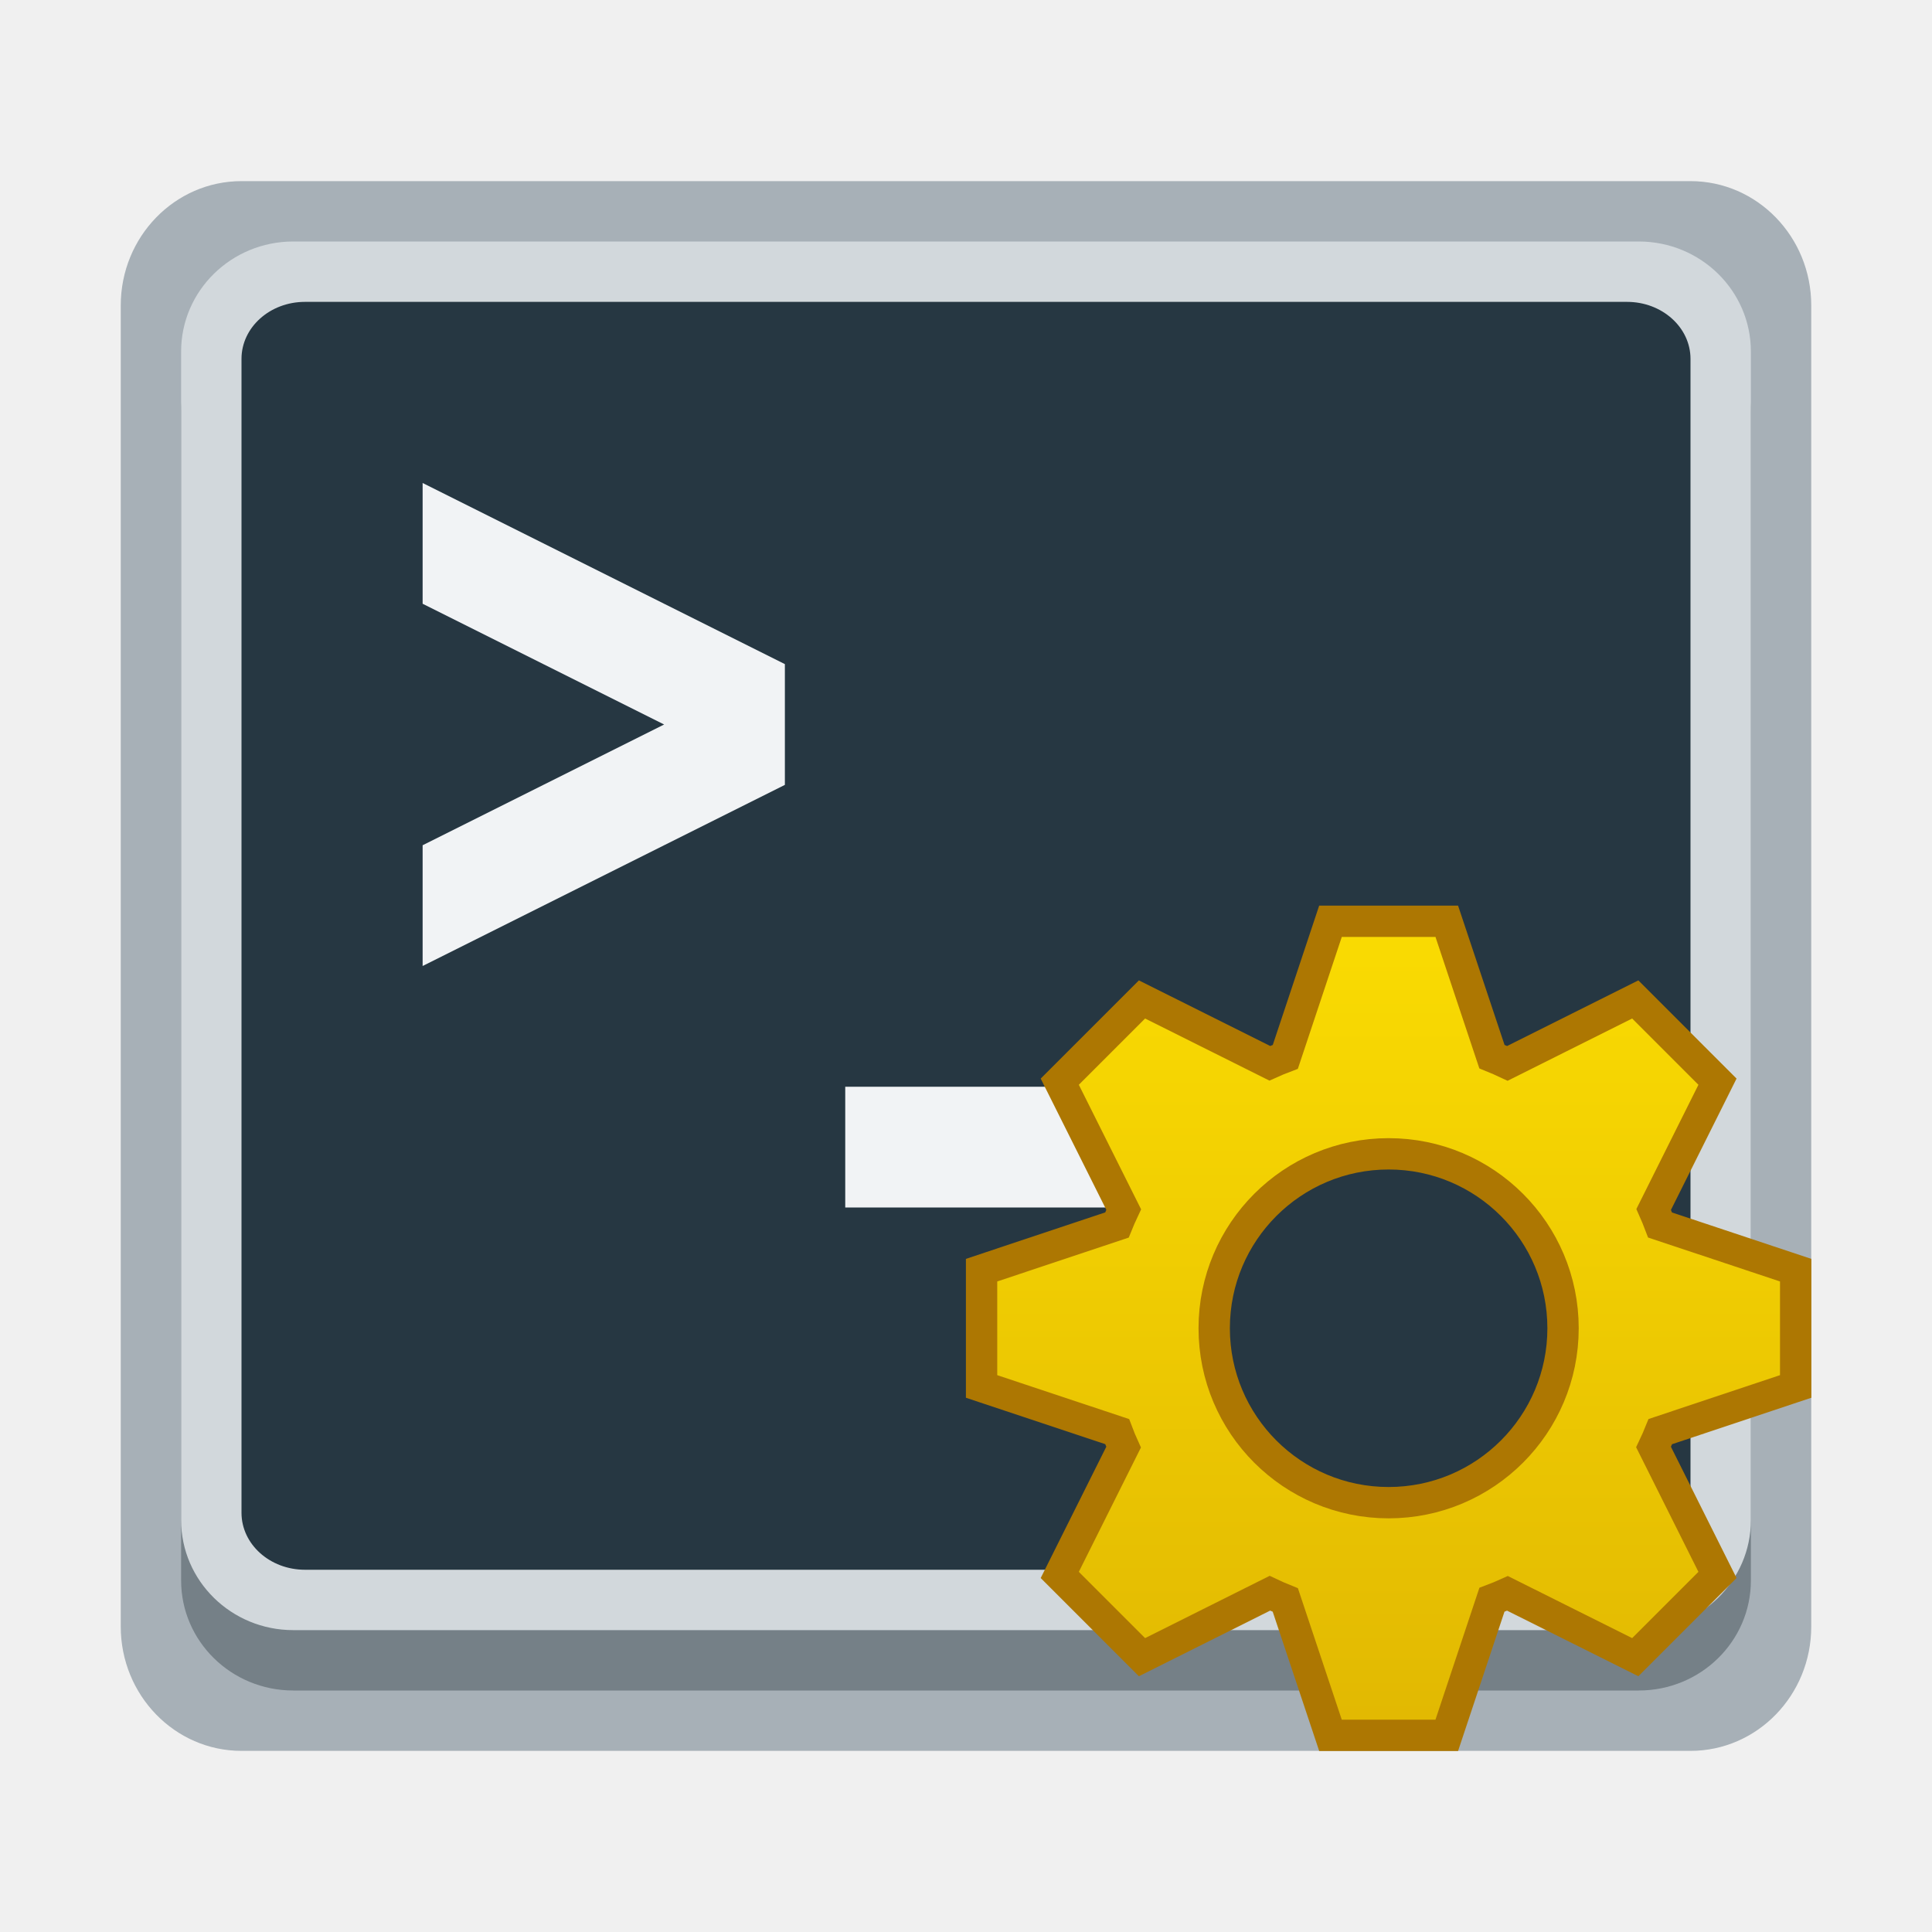
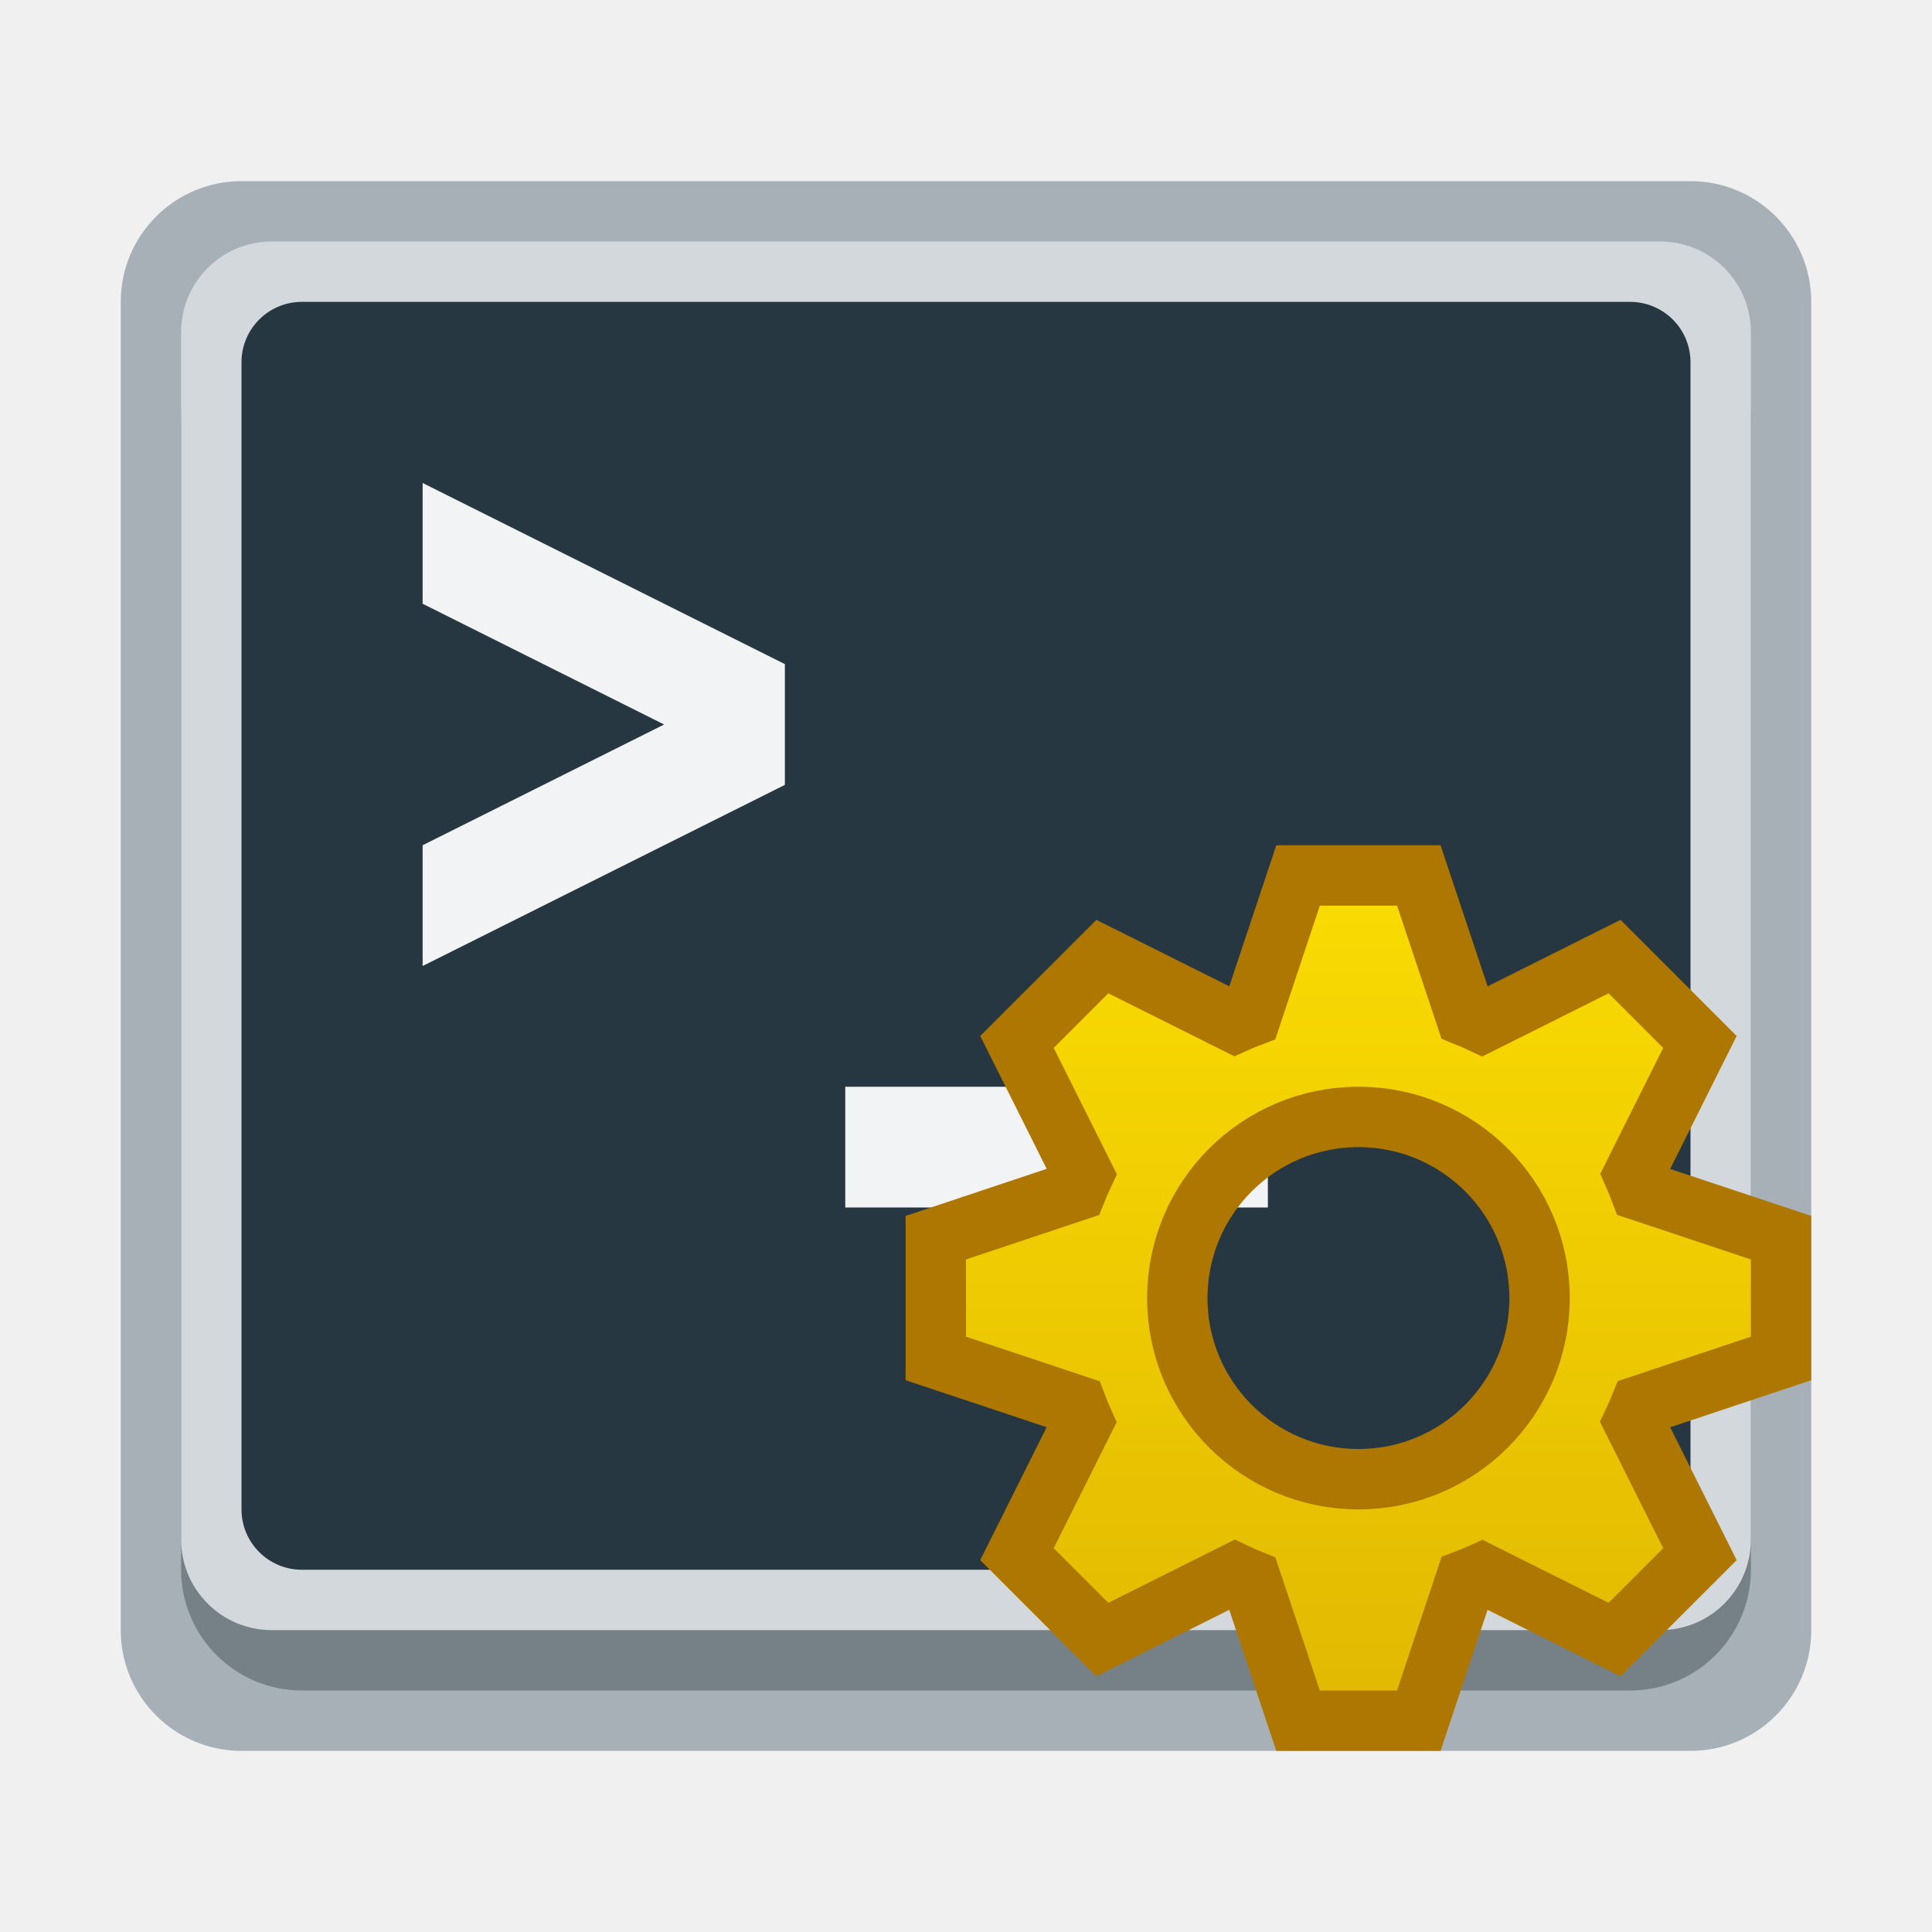
- <svg xmlns="http://www.w3.org/2000/svg" xmlns:ns1="http://www.openswatchbook.org/uri/2009/osb" xmlns:xlink="http://www.w3.org/1999/xlink" width="32" height="32" id="svg11300" version="1.0" style="display:inline;enable-background:new" viewBox="0 0 32 32">
+ <svg xmlns="http://www.w3.org/2000/svg" xmlns:xlink="http://www.w3.org/1999/xlink" width="32" height="32" id="svg11300" version="1.0" style="display:inline;enable-background:new" viewBox="0 0 32 32">
  <defs id="defs3">
-     <linearGradient id="linearGradient1076">
-       <stop style="stop-color:#d5d3cf;stop-opacity:1" offset="0" id="stop1064" />
-       <stop id="stop1066" offset="0.036" style="stop-color:#e4e1de;stop-opacity:1" />
-       <stop style="stop-color:#d5d3cf;stop-opacity:1" offset="0.071" id="stop1068" />
-       <stop id="stop1070" offset="0.929" style="stop-color:#d5d3cf;stop-opacity:1" />
-       <stop style="stop-color:#e4e1de;stop-opacity:1" offset="0.964" id="stop1072" />
-       <stop style="stop-color:#d5d3cf;stop-opacity:1" offset="1" id="stop1074" />
-     </linearGradient>
-     <linearGradient id="linearGradient1020" ns1:paint="gradient">
+     <linearGradient id="linearGradient1020">
      <stop style="stop-color:#ffffff;stop-opacity:1;" offset="0" id="stop1016" />
      <stop style="stop-color:#ffffff;stop-opacity:0.094" offset="1" id="stop1018" />
    </linearGradient>
-     <linearGradient y2="619.964" x2="568" y1="619.964" x1="120" gradientTransform="matrix(0.25,0,0,0.25,-19.04719,-264.4533)" gradientUnits="userSpaceOnUse" id="linearGradient1444-2-3-3-3" xlink:href="#linearGradient1076" />
-     <filter style="color-interpolation-filters:sRGB" id="filter949-3" x="-0.012" width="1.023" y="-0.012" height="1.025">
-       <feGaussianBlur stdDeviation="0.54" id="feGaussianBlur951-6" />
-     </filter>
-     <clipPath clipPathUnits="userSpaceOnUse" id="clipPath1023-3-1-9">
-       <g transform="matrix(0.6071429,0,0,0.6071429,884.3743,-242.8023)" style="display:inline;enable-background:new" id="g1064-6-2-2">
-         <g style="display:none" id="g1051-7-7-2">
-           <text id="text1027-5-0-8" y="145.349" x="7.906" style="font-style:normal;font-variant:normal;font-weight:normal;font-stretch:normal;font-size:11.774px;line-height:125%;font-family:Cantarell;-inkscape-font-specification:'Cantarell, Normal';text-align:start;writing-mode:lr-tb;text-anchor:start;display:inline;fill:#000000;fill-opacity:1;stroke:none;stroke-width:0.643;enable-background:new" xml:space="preserve">
-             <tspan style="stroke-width:0.643" y="145.349" x="7.906" id="tspan1025-3-9-9">apps</tspan>
-           </text>
-           <text xml:space="preserve" style="font-style:normal;font-variant:normal;font-weight:bold;font-stretch:normal;font-size:11.774px;line-height:125%;font-family:Cantarell;-inkscape-font-specification:'Cantarell, Bold';text-align:start;writing-mode:lr-tb;text-anchor:start;display:inline;fill:#000000;fill-opacity:1;stroke:none;stroke-width:0.643;enable-background:new" x="7.526" y="161.946" id="text1031-5-3-7">
-             <tspan style="stroke-width:0.643" id="tspan1029-6-6-3" x="7.526" y="161.946">org.gnome.Settings</tspan>
-           </text>
-           <g id="g1033-2-0-6" transform="matrix(7.991171,0,0,8.003641,-167.7909,-4846.078)" style="display:inline;fill:#000000;enable-background:new" />
-           <g transform="translate(-24.00001,23.99999)" style="display:inline;fill:none;fill-opacity:0.251;stroke:#a579b3;stroke-opacity:1;enable-background:new" id="g1035-9-6-1" />
-           <g transform="translate(-24.00001,23.99999)" style="display:inline;fill:none;fill-opacity:0.251;stroke:#a579b3;stroke-opacity:1;enable-background:new" id="g1037-1-2-2" />
-           <rect y="172" x="0" height="128" width="128" id="rect1039-2-6-9" style="display:inline;overflow:visible;visibility:visible;fill:#f0f0f0;fill-opacity:1;fill-rule:nonzero;stroke:none;stroke-width:0.5;marker:none;enable-background:accumulate" />
-           <g transform="matrix(0.25,0,0,0.25,-9.3066406e-6,225)" id="g1049-7-1-3" style="display:inline;enable-background:new">
-             <rect style="opacity:0.1;fill:#2864b0;fill-opacity:1;stroke:none;stroke-width:1;stroke-linecap:butt;stroke-linejoin:miter;stroke-miterlimit:4;stroke-dasharray:none;stroke-dashoffset:0;stroke-opacity:1;marker:none;marker-start:none;marker-mid:none;marker-end:none;paint-order:normal" id="rect1041-0-8-1" width="320" height="448" x="96" y="-180" rx="32" ry="32" />
-             <rect style="display:inline;opacity:0.1;fill:#2864b0;fill-opacity:1;stroke:none;stroke-width:1;stroke-linecap:butt;stroke-linejoin:miter;stroke-miterlimit:4;stroke-dasharray:none;stroke-dashoffset:0;stroke-opacity:1;marker:none;marker-start:none;marker-mid:none;marker-end:none;paint-order:normal;enable-background:new" id="rect1043-9-7-9" width="416" height="416" x="48" y="-164" rx="32" ry="32" />
-             <rect style="display:inline;opacity:0.1;fill:#2864b0;fill-opacity:1;stroke:none;stroke-width:1;stroke-linecap:butt;stroke-linejoin:miter;stroke-miterlimit:4;stroke-dasharray:none;stroke-dashoffset:0;stroke-opacity:1;marker:none;marker-start:none;marker-mid:none;marker-end:none;paint-order:normal;enable-background:new" id="rect1045-3-9-4" width="448" height="320" x="32" y="-116" rx="32" ry="32" />
-             <circle style="opacity:0.1;fill:#2864b0;fill-opacity:1;stroke:none;stroke-width:1;stroke-linecap:butt;stroke-linejoin:miter;stroke-miterlimit:4;stroke-dasharray:none;stroke-dashoffset:0;stroke-opacity:1;marker:none;marker-start:none;marker-mid:none;marker-end:none;paint-order:normal" id="circle1047-6-2-7" r="240" cy="44" cx="256" />
-           </g>
-         </g>
-         <g style="display:inline" id="g1061-0-0-8">
-           <g id="g1053-6-2-4" />
-           <g transform="rotate(45,64,236)" id="g1055-2-3-5" />
-           <g id="g1057-6-7-0" transform="rotate(90,64,236)" />
-           <path style="fill:#070c0f;stroke-width:2" d="m -865.087,228.616 -6.216,18.656 c -0.72,0.272 -1.44,0.56 -2.144,0.88 l -17.576,-8.784 -11.312,11.312 8.8,17.592 a 40,40 0 0 0 -0.928,2.128 l -18.624,6.216 v 16 l 18.656,6.216 c 0.272,0.72 0.56,1.44 0.88,2.144 l -8.784,17.576 11.312,11.312 17.592,-8.8 c 0.696,0.336 1.408,0.64 2.128,0.928 l 6.216,18.624 h 16 l 6.216,-18.656 c 0.72,-0.272 1.44,-0.56 2.144,-0.88 l 17.576,8.784 11.312,-11.312 -8.8,-17.592 c 0.336,-0.696 0.64,-1.408 0.928,-2.128 l 18.624,-6.216 v -16 l -18.656,-6.216 a 39.92,39.92 0 0 0 -0.88,-2.144 l 8.784,-17.576 -11.312,-11.312 -17.592,8.8 a 39.936,39.936 0 0 0 -2.128,-0.928 l -6.216,-18.624 z m 8,32 a 24,24 0 1 1 0,48 24,24 0 0 1 0,-48 z" id="path1059-1-5-3" />
-         </g>
-       </g>
-     </clipPath>
-     <filter style="color-interpolation-filters:sRGB" id="filter949-6" x="-0.012" width="1.023" y="-0.012" height="1.025">
-       <feGaussianBlur stdDeviation="0.54" id="feGaussianBlur951-1" />
-     </filter>
-     <filter style="color-interpolation-filters:sRGB" id="filter949-7" x="-0.012" width="1.023" y="-0.012" height="1.025">
-       <feGaussianBlur stdDeviation="0.54" id="feGaussianBlur951-65" />
-     </filter>
-     <linearGradient xlink:href="#linearGradient870" id="linearGradient872" x1="69.432" y1="59.292" x2="69.432" y2="115.191" gradientUnits="userSpaceOnUse" gradientTransform="matrix(0.2808644,0,0,0.2808644,2.535979,-0.8320915)" />
+     <linearGradient xlink:href="#linearGradient870" id="linearGradient872" x1="69.432" y1="59.292" x2="69.432" y2="115.191" gradientUnits="userSpaceOnUse" gradientTransform="matrix(0.2916667,0,0,0.2916667,1.248914,-2.210234)" />
    <linearGradient id="linearGradient870">
      <stop style="stop-color:#f9da02;stop-opacity:1;" offset="0" id="stop866" />
      <stop style="stop-color:#dcb102;stop-opacity:1" offset="1" id="stop868" />
    </linearGradient>
  </defs>
-   <g transform="translate(0,-250)" id="g1063" />
-   <rect style="display:inline;opacity:1;vector-effect:none;fill:#a7b0b7;fill-opacity:1;stroke:none;stroke-width:0.641;stroke-linecap:butt;stroke-linejoin:miter;stroke-miterlimit:4;stroke-dasharray:none;stroke-dashoffset:0;stroke-opacity:1;marker:none;marker-start:none;marker-mid:none;marker-end:none;paint-order:normal;enable-background:new" id="rect929-36-9-9-2" width="28" height="26" x="2" y="3" ry="2.059" rx="2" />
-   <rect style="display:inline;opacity:1;vector-effect:none;fill:#f6f5f4;fill-opacity:1;stroke:none;stroke-width:0.011px;stroke-linecap:butt;stroke-linejoin:miter;stroke-miterlimit:4;stroke-dasharray:none;stroke-dashoffset:0;stroke-opacity:1;marker:none;marker-start:none;marker-mid:none;marker-end:none;paint-order:normal;enable-background:new" id="rect929-36-9-9-29" width="112" height="102" x="10.953" y="-201.462" ry="8.079" rx="8" />
-   <rect style="display:inline;opacity:1;vector-effect:none;fill:#263742;fill-opacity:1;stroke:none;stroke-width:0.011px;stroke-linecap:butt;stroke-linejoin:miter;stroke-miterlimit:4;stroke-dasharray:none;stroke-dashoffset:0;stroke-opacity:1;marker:none;marker-start:none;marker-mid:none;marker-end:none;paint-order:normal;enable-background:new" id="rect946-0-7-4-1" width="96" height="84" x="18.953" y="-193.462" ry="3.775" rx="4.205" />
-   <path style="display:inline;opacity:1;vector-effect:none;fill:url(#linearGradient1444-2-3-3-3);fill-opacity:1;stroke:none;stroke-width:0.011px;stroke-linecap:butt;stroke-linejoin:miter;stroke-miterlimit:4;stroke-dasharray:none;stroke-dashoffset:0;stroke-opacity:1;marker:none;marker-start:none;marker-mid:none;marker-end:none;paint-order:normal;enable-background:new" d="m 10.953,-109.462 v 4 c 0,4.432 3.568,8 8,8 h 96 c 4.432,0 8,-3.568 8,-8 v -4 c 0,4.432 -3.568,8 -8,8 H 18.953 c -4.432,0 -8,-3.568 -8,-8 z" id="rect929-3-6-3-9-27" />
-   <g id="g976-09" transform="matrix(0.9411763,0,0,1,-1.282466,-388.4623)" style="display:inline;fill:#f1f3f5;enable-background:new">
-     <path d="M 42.75,211 30,203.272 V 208 l 8.5,5 v 0 L 30,218 v 4.728 L 42.75,215 Z" style="font-style:normal;font-variant:normal;font-weight:bold;font-stretch:normal;font-size:medium;line-height:1.25;font-family:'Source Code Pro';-inkscape-font-specification:'Source Code Pro, Bold';font-variant-ligatures:normal;font-variant-caps:normal;font-variant-numeric:normal;font-feature-settings:normal;text-align:start;letter-spacing:0px;word-spacing:0px;writing-mode:lr-tb;text-anchor:start;fill:#f1f3f5;fill-opacity:1;stroke:none;stroke-width:0.25" id="path972-3" />
-     <path d="m 47,227 2e-6,4 H 64 l -2e-6,-4 z" style="font-style:normal;font-variant:normal;font-weight:bold;font-stretch:normal;font-size:medium;line-height:1.25;font-family:'Source Code Pro';-inkscape-font-specification:'Source Code Pro, Bold';font-variant-ligatures:normal;font-variant-caps:normal;font-variant-numeric:normal;font-feature-settings:normal;text-align:start;letter-spacing:0px;word-spacing:0px;writing-mode:lr-tb;text-anchor:start;fill:#f1f3f5;fill-opacity:1;stroke:none;stroke-width:0.258" id="path974-6" />
-   </g>
-   <rect style="display:inline;opacity:0.4;vector-effect:none;fill:#070c0f;fill-opacity:1;stroke:none;stroke-width:0.011px;stroke-linecap:butt;stroke-linejoin:miter;stroke-miterlimit:4;stroke-dasharray:none;stroke-dashoffset:0;stroke-opacity:1;marker:none;marker-start:none;marker-mid:none;marker-end:none;paint-order:normal;filter:url(#filter949-3);enable-background:new" id="rect929-36-9-9-2-3-7" width="112" height="104" x="-147.949" y="-213.746" ry="8.238" rx="8" />
-   <rect style="display:inline;opacity:1;vector-effect:none;fill:#c1ebf7;fill-opacity:1;stroke:none;stroke-width:0.011px;stroke-linecap:butt;stroke-linejoin:miter;stroke-miterlimit:4;stroke-dasharray:none;stroke-dashoffset:0;stroke-opacity:1;marker:none;marker-start:none;marker-mid:none;marker-end:none;paint-order:normal;enable-background:new" id="rect929-36-9-9-2-5" width="112" height="100" x="-147.949" y="-213.746" ry="7.921" rx="8" />
-   <rect style="display:inline;opacity:1;vector-effect:none;fill:#344958;fill-opacity:1;stroke:none;stroke-width:0.011px;stroke-linecap:butt;stroke-linejoin:miter;stroke-miterlimit:4;stroke-dasharray:none;stroke-dashoffset:0;stroke-opacity:1;marker:none;marker-start:none;marker-mid:none;marker-end:none;paint-order:normal;enable-background:new" id="rect946-0-7-4-0-3" width="96" height="84" x="-139.949" y="-205.746" ry="3.775" rx="4.205" />
-   <path style="display:inline;opacity:1;vector-effect:none;fill:#6acfec;fill-opacity:1;stroke:none;stroke-width:0.011px;stroke-linecap:butt;stroke-linejoin:miter;stroke-miterlimit:4;stroke-dasharray:none;stroke-dashoffset:0;stroke-opacity:1;marker:none;marker-start:none;marker-mid:none;marker-end:none;paint-order:normal;enable-background:new" d="m -147.949,-121.746 v 4 c 0,4.432 3.568,8 8,8 h 96 c 4.432,0 8,-3.568 8,-8 v -4 c 0,4.432 -3.568,8 -8,8 h -96 c -4.432,0 -8,-3.568 -8,-8 z" id="rect929-3-6-3-9-2-5" />
-   <g id="g976-3-6" transform="matrix(0.9411763,0,0,1,-160.1844,-400.7458)" style="display:inline;fill:#ffffff;enable-background:new">
-     <path d="M 42.75,211 30,203.272 V 208 l 8.5,5 v 0 L 30,218 v 4.728 L 42.75,215 Z" style="font-style:normal;font-variant:normal;font-weight:bold;font-stretch:normal;font-size:medium;line-height:1.25;font-family:'Source Code Pro';-inkscape-font-specification:'Source Code Pro, Bold';font-variant-ligatures:normal;font-variant-caps:normal;font-variant-numeric:normal;font-feature-settings:normal;text-align:start;letter-spacing:0px;word-spacing:0px;writing-mode:lr-tb;text-anchor:start;fill:#ffffff;fill-opacity:1;stroke:none;stroke-width:0.25" id="path972-7-2" />
-     <path d="m 47,227 2e-6,4 H 64 l -2e-6,-4 z" style="font-style:normal;font-variant:normal;font-weight:bold;font-stretch:normal;font-size:medium;line-height:1.25;font-family:'Source Code Pro';-inkscape-font-specification:'Source Code Pro, Bold';font-variant-ligatures:normal;font-variant-caps:normal;font-variant-numeric:normal;font-feature-settings:normal;text-align:start;letter-spacing:0px;word-spacing:0px;writing-mode:lr-tb;text-anchor:start;fill:#ffffff;fill-opacity:1;stroke:none;stroke-width:0.258" id="path974-5-9" />
-   </g>
-   <rect style="display:inline;opacity:0.4;vector-effect:none;fill:#070c0f;fill-opacity:1;stroke:none;stroke-width:0.011px;stroke-linecap:butt;stroke-linejoin:miter;stroke-miterlimit:4;stroke-dasharray:none;stroke-dashoffset:0;stroke-opacity:1;marker:none;marker-start:none;marker-mid:none;marker-end:none;paint-order:normal;filter:url(#filter949-6);enable-background:new" id="rect929-36-9-9-2-3-0" width="112" height="104" x="143.576" y="-67.559" ry="8.238" rx="8" />
-   <rect style="display:inline;opacity:1;vector-effect:none;fill:#d2d8dc;fill-opacity:1;stroke:none;stroke-width:0.011px;stroke-linecap:butt;stroke-linejoin:miter;stroke-miterlimit:4;stroke-dasharray:none;stroke-dashoffset:0;stroke-opacity:1;marker:none;marker-start:none;marker-mid:none;marker-end:none;paint-order:normal;enable-background:new" id="rect929-36-9-9-2-6" width="112" height="100" x="143.576" y="-67.559" ry="7.921" rx="8" />
-   <rect style="display:inline;opacity:1;vector-effect:none;fill:#263742;fill-opacity:1;stroke:none;stroke-width:0.011px;stroke-linecap:butt;stroke-linejoin:miter;stroke-miterlimit:4;stroke-dasharray:none;stroke-dashoffset:0;stroke-opacity:1;marker:none;marker-start:none;marker-mid:none;marker-end:none;paint-order:normal;enable-background:new" id="rect946-0-7-4-0-32" width="96" height="84" x="151.576" y="-59.559" ry="3.775" rx="4.205" />
-   <path style="display:inline;opacity:1;vector-effect:none;fill:#a7b0b7;fill-opacity:1;stroke:none;stroke-width:0.011px;stroke-linecap:butt;stroke-linejoin:miter;stroke-miterlimit:4;stroke-dasharray:none;stroke-dashoffset:0;stroke-opacity:1;marker:none;marker-start:none;marker-mid:none;marker-end:none;paint-order:normal;enable-background:new" d="m 143.576,24.441 v 4 c 0,4.432 3.568,8 8,8 h 96 c 4.432,0 8,-3.568 8,-8 v -4 c 0,4.432 -3.568,8 -8,8 h -96 c -4.432,0 -8,-3.568 -8,-8 z" id="rect929-3-6-3-9-2-0" />
-   <g id="g976-3-61" transform="matrix(0.9411763,0,0,1,131.341,-254.5593)" style="display:inline;fill:#ffffff;enable-background:new">
-     <path d="M 42.75,211 30,203.272 V 208 l 8.5,5 v 0 L 30,218 v 4.728 L 42.75,215 Z" style="font-style:normal;font-variant:normal;font-weight:bold;font-stretch:normal;font-size:medium;line-height:1.25;font-family:'Source Code Pro';-inkscape-font-specification:'Source Code Pro, Bold';font-variant-ligatures:normal;font-variant-caps:normal;font-variant-numeric:normal;font-feature-settings:normal;text-align:start;letter-spacing:0px;word-spacing:0px;writing-mode:lr-tb;text-anchor:start;fill:#ffffff;fill-opacity:1;stroke:none;stroke-width:0.25" id="path972-7-5" />
-     <path d="m 47,227 2e-6,4 H 64 l -2e-6,-4 z" style="font-style:normal;font-variant:normal;font-weight:bold;font-stretch:normal;font-size:medium;line-height:1.25;font-family:'Source Code Pro';-inkscape-font-specification:'Source Code Pro, Bold';font-variant-ligatures:normal;font-variant-caps:normal;font-variant-numeric:normal;font-feature-settings:normal;text-align:start;letter-spacing:0px;word-spacing:0px;writing-mode:lr-tb;text-anchor:start;fill:#ffffff;fill-opacity:1;stroke:none;stroke-width:0.258" id="path974-5-5" />
-   </g>
-   <rect style="display:inline;opacity:1;vector-effect:none;fill:#00aade;fill-opacity:0.992;stroke:none;stroke-width:0.011px;stroke-linecap:butt;stroke-linejoin:miter;stroke-miterlimit:4;stroke-dasharray:none;stroke-dashoffset:0;stroke-opacity:1;marker:none;marker-start:none;marker-mid:none;marker-end:none;paint-order:normal;enable-background:new" id="rect946-0-7-4-20-8-4" width="96" height="84" x="268.433" y="-111.036" ry="3.775" rx="4.205" clip-path="url(#clipPath1023-3-1-9)" transform="rotate(90,234.7841,-105.2078)" />
-   <rect style="display:inline;opacity:0.4;vector-effect:none;fill:#070c0f;fill-opacity:1;stroke:none;stroke-width:0.011px;stroke-linecap:butt;stroke-linejoin:miter;stroke-miterlimit:4;stroke-dasharray:none;stroke-dashoffset:0;stroke-opacity:1;marker:none;marker-start:none;marker-mid:none;marker-end:none;paint-order:normal;filter:url(#filter949-7);enable-background:new" id="rect929-36-9-9-2-3-6" width="112" height="104" x="274.932" y="-68.407" ry="8.238" rx="8" />
-   <rect style="display:inline;opacity:1;vector-effect:none;fill:#d2d8dc;fill-opacity:1;stroke:none;stroke-width:0.011px;stroke-linecap:butt;stroke-linejoin:miter;stroke-miterlimit:4;stroke-dasharray:none;stroke-dashoffset:0;stroke-opacity:1;marker:none;marker-start:none;marker-mid:none;marker-end:none;paint-order:normal;enable-background:new" id="rect929-36-9-9-2-9" width="112" height="100" x="274.932" y="-68.407" ry="7.921" rx="8" />
-   <rect style="display:inline;opacity:1;vector-effect:none;fill:#070c0f;fill-opacity:1;stroke:none;stroke-width:0.011px;stroke-linecap:butt;stroke-linejoin:miter;stroke-miterlimit:4;stroke-dasharray:none;stroke-dashoffset:0;stroke-opacity:1;marker:none;marker-start:none;marker-mid:none;marker-end:none;paint-order:normal;enable-background:new" id="rect946-0-7-4-0-37" width="96" height="84" x="282.932" y="-60.407" ry="3.775" rx="4.205" />
-   <path style="display:inline;opacity:1;vector-effect:none;fill:#a7b0b7;fill-opacity:1;stroke:none;stroke-width:0.011px;stroke-linecap:butt;stroke-linejoin:miter;stroke-miterlimit:4;stroke-dasharray:none;stroke-dashoffset:0;stroke-opacity:1;marker:none;marker-start:none;marker-mid:none;marker-end:none;paint-order:normal;enable-background:new" d="m 274.932,23.593 v 4 c 0,4.432 3.568,8 8,8 h 96 c 4.432,0 8,-3.568 8,-8 v -4 c 0,4.432 -3.568,8 -8,8 h -96 c -4.432,0 -8,-3.568 -8,-8 z" id="rect929-3-6-3-9-2-4" />
-   <g id="g976-3-5" transform="matrix(0.9411763,0,0,1,262.6969,-255.4068)" style="display:inline;fill:#ffffff;enable-background:new">
-     <path d="M 42.75,211 30,203.272 V 208 l 8.5,5 v 0 L 30,218 v 4.728 L 42.75,215 Z" style="font-style:normal;font-variant:normal;font-weight:bold;font-stretch:normal;font-size:medium;line-height:1.25;font-family:'Source Code Pro';-inkscape-font-specification:'Source Code Pro, Bold';font-variant-ligatures:normal;font-variant-caps:normal;font-variant-numeric:normal;font-feature-settings:normal;text-align:start;letter-spacing:0px;word-spacing:0px;writing-mode:lr-tb;text-anchor:start;fill:#ffffff;fill-opacity:1;stroke:none;stroke-width:0.25" id="path972-7-25" />
-     <path d="m 47,227 2e-6,4 H 64 l -2e-6,-4 z" style="font-style:normal;font-variant:normal;font-weight:bold;font-stretch:normal;font-size:medium;line-height:1.25;font-family:'Source Code Pro';-inkscape-font-specification:'Source Code Pro, Bold';font-variant-ligatures:normal;font-variant-caps:normal;font-variant-numeric:normal;font-feature-settings:normal;text-align:start;letter-spacing:0px;word-spacing:0px;writing-mode:lr-tb;text-anchor:start;fill:#ffffff;fill-opacity:1;stroke:none;stroke-width:0.258" id="path974-5-4" />
-   </g>
-   <rect rx="1.857" ry="1.822" y="5" x="3" height="23" width="26" id="rect929-36-9-9-2-3-67-3" style="display:inline;opacity:1;vector-effect:none;fill:#758087;fill-opacity:1;stroke:none;stroke-width:0.581;stroke-linecap:butt;stroke-linejoin:miter;stroke-miterlimit:4;stroke-dasharray:none;stroke-dashoffset:0;stroke-opacity:1;marker:none;marker-start:none;marker-mid:none;marker-end:none;paint-order:normal;enable-background:new" />
-   <rect style="display:inline;opacity:1;vector-effect:none;fill:#d2d8dc;fill-opacity:1;stroke:none;stroke-width:0.581;stroke-linecap:butt;stroke-linejoin:miter;stroke-miterlimit:4;stroke-dasharray:none;stroke-dashoffset:0;stroke-opacity:1;marker:none;marker-start:none;marker-mid:none;marker-end:none;paint-order:normal;enable-background:new" id="rect929-36-9-9-2-3-67" width="26" height="23" x="3" y="4" ry="1.822" rx="1.857" />
-   <rect style="display:inline;opacity:1;vector-effect:none;fill:#263742;fill-opacity:1;stroke:none;stroke-width:0.003px;stroke-linecap:butt;stroke-linejoin:miter;stroke-miterlimit:4;stroke-dasharray:none;stroke-dashoffset:0;stroke-opacity:1;marker:none;marker-start:none;marker-mid:none;marker-end:none;paint-order:normal;enable-background:new" id="rect946-0-7-4-0" width="24" height="21" x="4" y="5" ry="0.944" rx="1.051" />
+   <rect style="display:inline;opacity:1;fill:#a7b0b7;fill-opacity:1;stroke:none;stroke-width:1;stroke-linecap:butt;stroke-linejoin:miter;stroke-miterlimit:4;stroke-dasharray:none;stroke-dashoffset:0;stroke-opacity:1;marker:none;marker-start:none;marker-mid:none;marker-end:none;paint-order:normal;enable-background:new" id="rect929-36-9-9-2" width="28" height="26" x="2" y="3" ry="2" rx="2" />
+   <rect rx="2" ry="2" y="5" x="3" height="23" width="26" id="rect929-36-9-9-2-3-67-3" style="display:inline;opacity:1;fill:#758087;fill-opacity:1;stroke:none;stroke-width:1;stroke-linecap:butt;stroke-linejoin:miter;stroke-miterlimit:4;stroke-dasharray:none;stroke-dashoffset:0;stroke-opacity:1;marker:none;marker-start:none;marker-mid:none;marker-end:none;paint-order:normal;enable-background:new" />
+   <rect style="display:inline;opacity:1;fill:#d2d8dc;fill-opacity:1;stroke:none;stroke-width:1;stroke-linecap:butt;stroke-linejoin:miter;stroke-miterlimit:4;stroke-dasharray:none;stroke-dashoffset:0;stroke-opacity:1;marker:none;marker-start:none;marker-mid:none;marker-end:none;paint-order:normal;enable-background:new" id="rect929-36-9-9-2-3-67" width="26" height="23" x="3" y="4" ry="1.5" rx="1.5" />
+   <rect style="display:inline;opacity:1;fill:#263742;fill-opacity:1;stroke:none;stroke-width:1;stroke-linecap:butt;stroke-linejoin:miter;stroke-miterlimit:4;stroke-dasharray:none;stroke-dashoffset:0;stroke-opacity:1;marker:none;marker-start:none;marker-mid:none;marker-end:none;paint-order:normal;enable-background:new" id="rect946-0-7-4-0" width="24" height="21" x="4" y="5" ry="1" rx="1" />
  <path id="path992" d="m 7,8 6,3 v 2 L 7,16 V 14 L 11,12 7,10 V 8" style="display:inline;fill:#f1f3f5;fill-opacity:1;stroke:none;stroke-width:1px;stroke-linecap:butt;stroke-linejoin:miter;stroke-opacity:1;enable-background:new" />
-   <g style="display:inline;fill:#f1f3f5;enable-background:new" transform="matrix(0.3235294,0,0,0.3928571,-4.455882,-70.75)" id="g976-3">
-     <path id="path974-5" style="font-style:normal;font-variant:normal;font-weight:bold;font-stretch:normal;font-size:medium;line-height:1.25;font-family:'Source Code Pro';-inkscape-font-specification:'Source Code Pro, Bold';font-variant-ligatures:normal;font-variant-caps:normal;font-variant-numeric:normal;font-feature-settings:normal;text-align:start;letter-spacing:0px;word-spacing:0px;writing-mode:lr-tb;text-anchor:start;fill:#f1f3f5;fill-opacity:1;stroke:none;stroke-width:0.328" d="m 57.045,225.909 3e-6,5.091 h 21.636 l -10e-7,-5.091 z" />
-   </g>
-   <path id="path864" d="m 22.037,15.259 -0.748,2.246 c -0.087,0.033 -0.173,0.067 -0.258,0.106 l -2.116,-1.057 -1.362,1.362 1.059,2.118 a 4.815,4.815 0 0 0 -0.112,0.256 l -2.242,0.748 v 1.926 l 2.246,0.748 c 0.033,0.087 0.067,0.173 0.106,0.258 l -1.057,2.116 1.362,1.362 2.118,-1.059 c 0.084,0.04 0.169,0.077 0.256,0.112 l 0.748,2.242 h 1.926 l 0.748,-2.246 c 0.087,-0.033 0.173,-0.067 0.258,-0.106 l 2.116,1.057 1.362,-1.362 -1.059,-2.118 c 0.04,-0.084 0.077,-0.169 0.112,-0.256 l 2.242,-0.748 v -1.926 l -2.246,-0.748 a 4.805,4.805 0 0 0 -0.106,-0.258 l 1.057,-2.116 -1.362,-1.362 -2.118,1.059 A 4.807,4.807 0 0 0 24.711,17.501 L 23.963,15.259 Z M 23,19.111 a 2.889,2.889 0 1 1 0,5.778 2.889,2.889 0 0 1 0,-5.778 z" style="display:inline;fill:url(#linearGradient872);fill-opacity:1;stroke:#ad7702;stroke-width:0.519;stroke-miterlimit:4;stroke-dasharray:none;stroke-opacity:1;enable-background:new" />
+   <path id="path974-5" style="font-style:normal;font-variant:normal;font-weight:bold;font-stretch:normal;font-size:medium;line-height:1.25;font-family:'Source Code Pro';-inkscape-font-specification:'Source Code Pro, Bold';font-variant-ligatures:normal;font-variant-caps:normal;font-variant-numeric:normal;font-feature-settings:normal;text-align:start;letter-spacing:0px;word-spacing:0px;writing-mode:lr-tb;text-anchor:start;fill:#f1f3f5;fill-opacity:1;stroke:none;stroke-width:1;stroke-dasharray:none" d="m 14,18 10e-7,2 h 7 L 21,18 Z" />
+   <path id="path864" d="m 21.5,14.5 -0.777,2.332 c -0.09,0.034 -0.18,0.07 -0.268,0.11 L 18.258,15.844 16.844,17.258 17.944,19.457 a 5,5 0 0 0 -0.116,0.266 L 15.5,20.5 v 2 l 2.332,0.777 c 0.034,0.09 0.07,0.18 0.11,0.268 l -1.098,2.197 1.414,1.414 2.199,-1.1 c 0.087,0.042 0.176,0.08 0.266,0.116 l 0.777,2.328 h 2 L 24.277,26.168 c 0.09,-0.034 0.18,-0.07 0.268,-0.11 l 2.197,1.098 1.414,-1.414 L 27.056,23.543 c 0.042,-0.087 0.08,-0.176 0.116,-0.266 L 29.5,22.5 v -2 l -2.332,-0.777 A 4.99,4.99 0 0 0 27.058,19.455 l 1.098,-2.197 -1.414,-1.414 -2.199,1.1 A 4.992,4.992 0 0 0 24.277,16.828 L 23.5,14.5 Z M 22.5,18.5 a 3,3 0 1 1 0,6 3,3 0 0 1 0,-6 z" style="display:inline;fill:url(#linearGradient872);fill-opacity:1;stroke:#ad7702;stroke-width:1;stroke-miterlimit:4;stroke-dasharray:none;stroke-opacity:1;enable-background:new" />
</svg>
